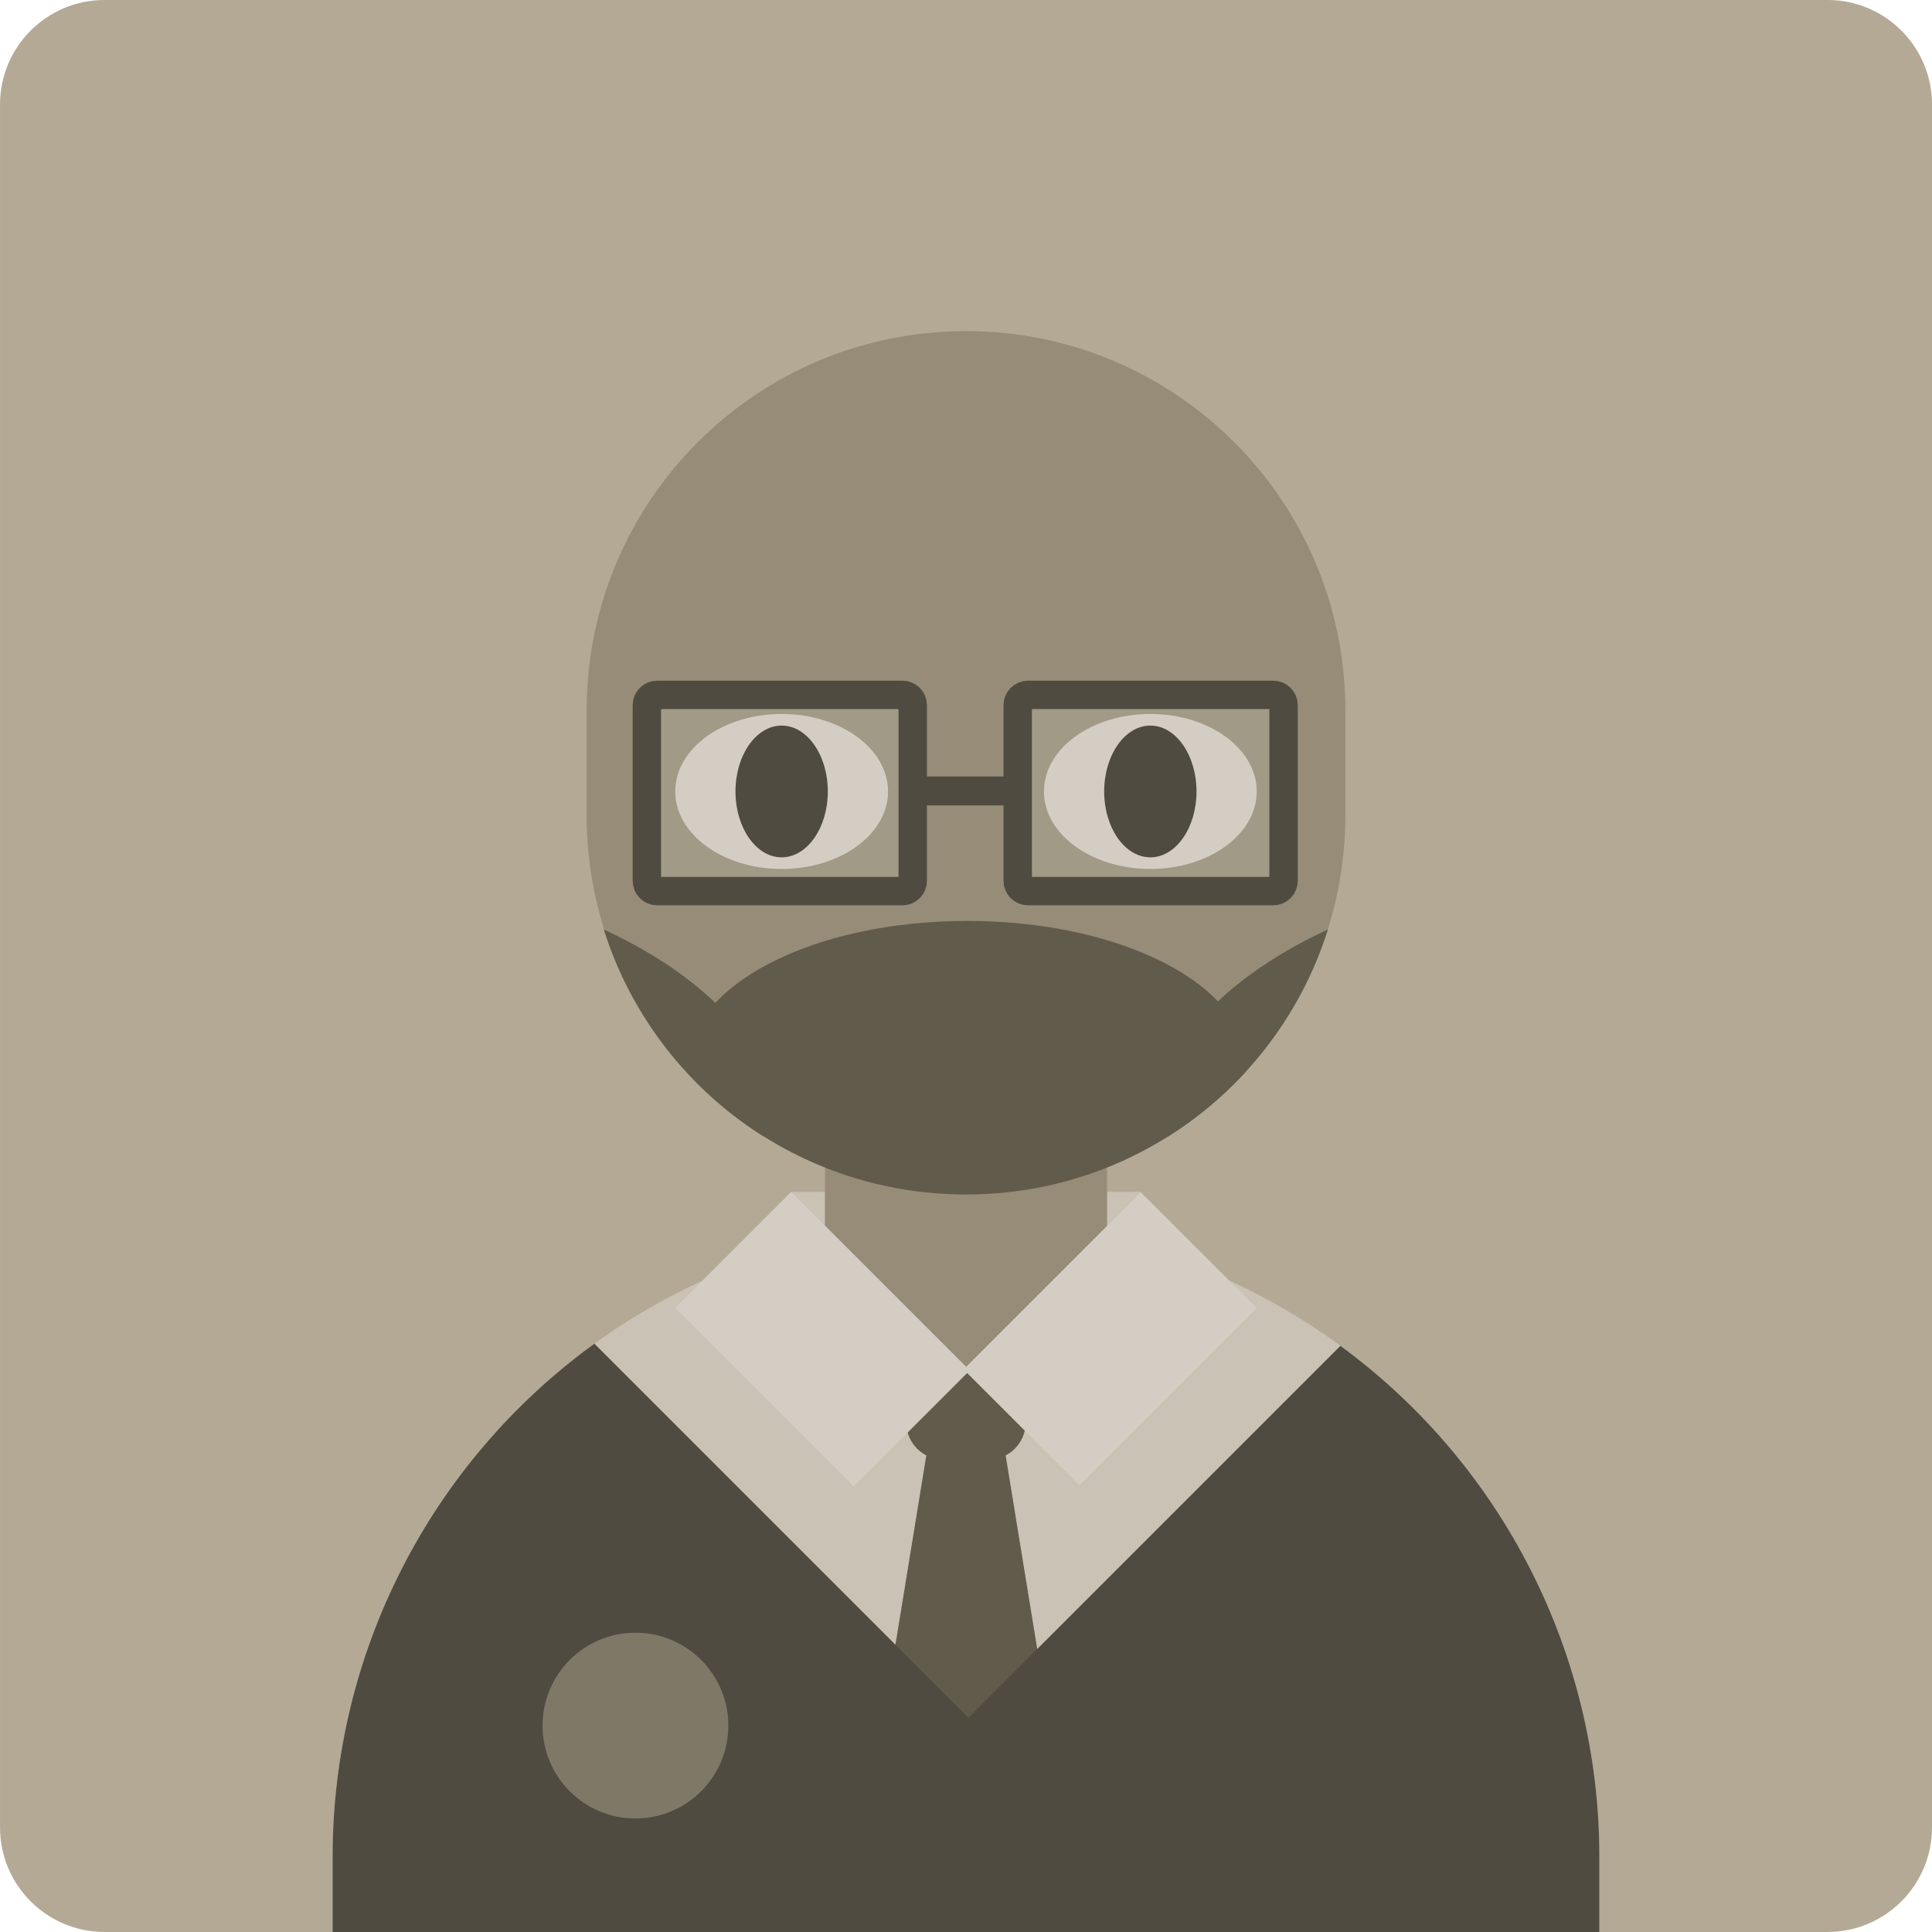
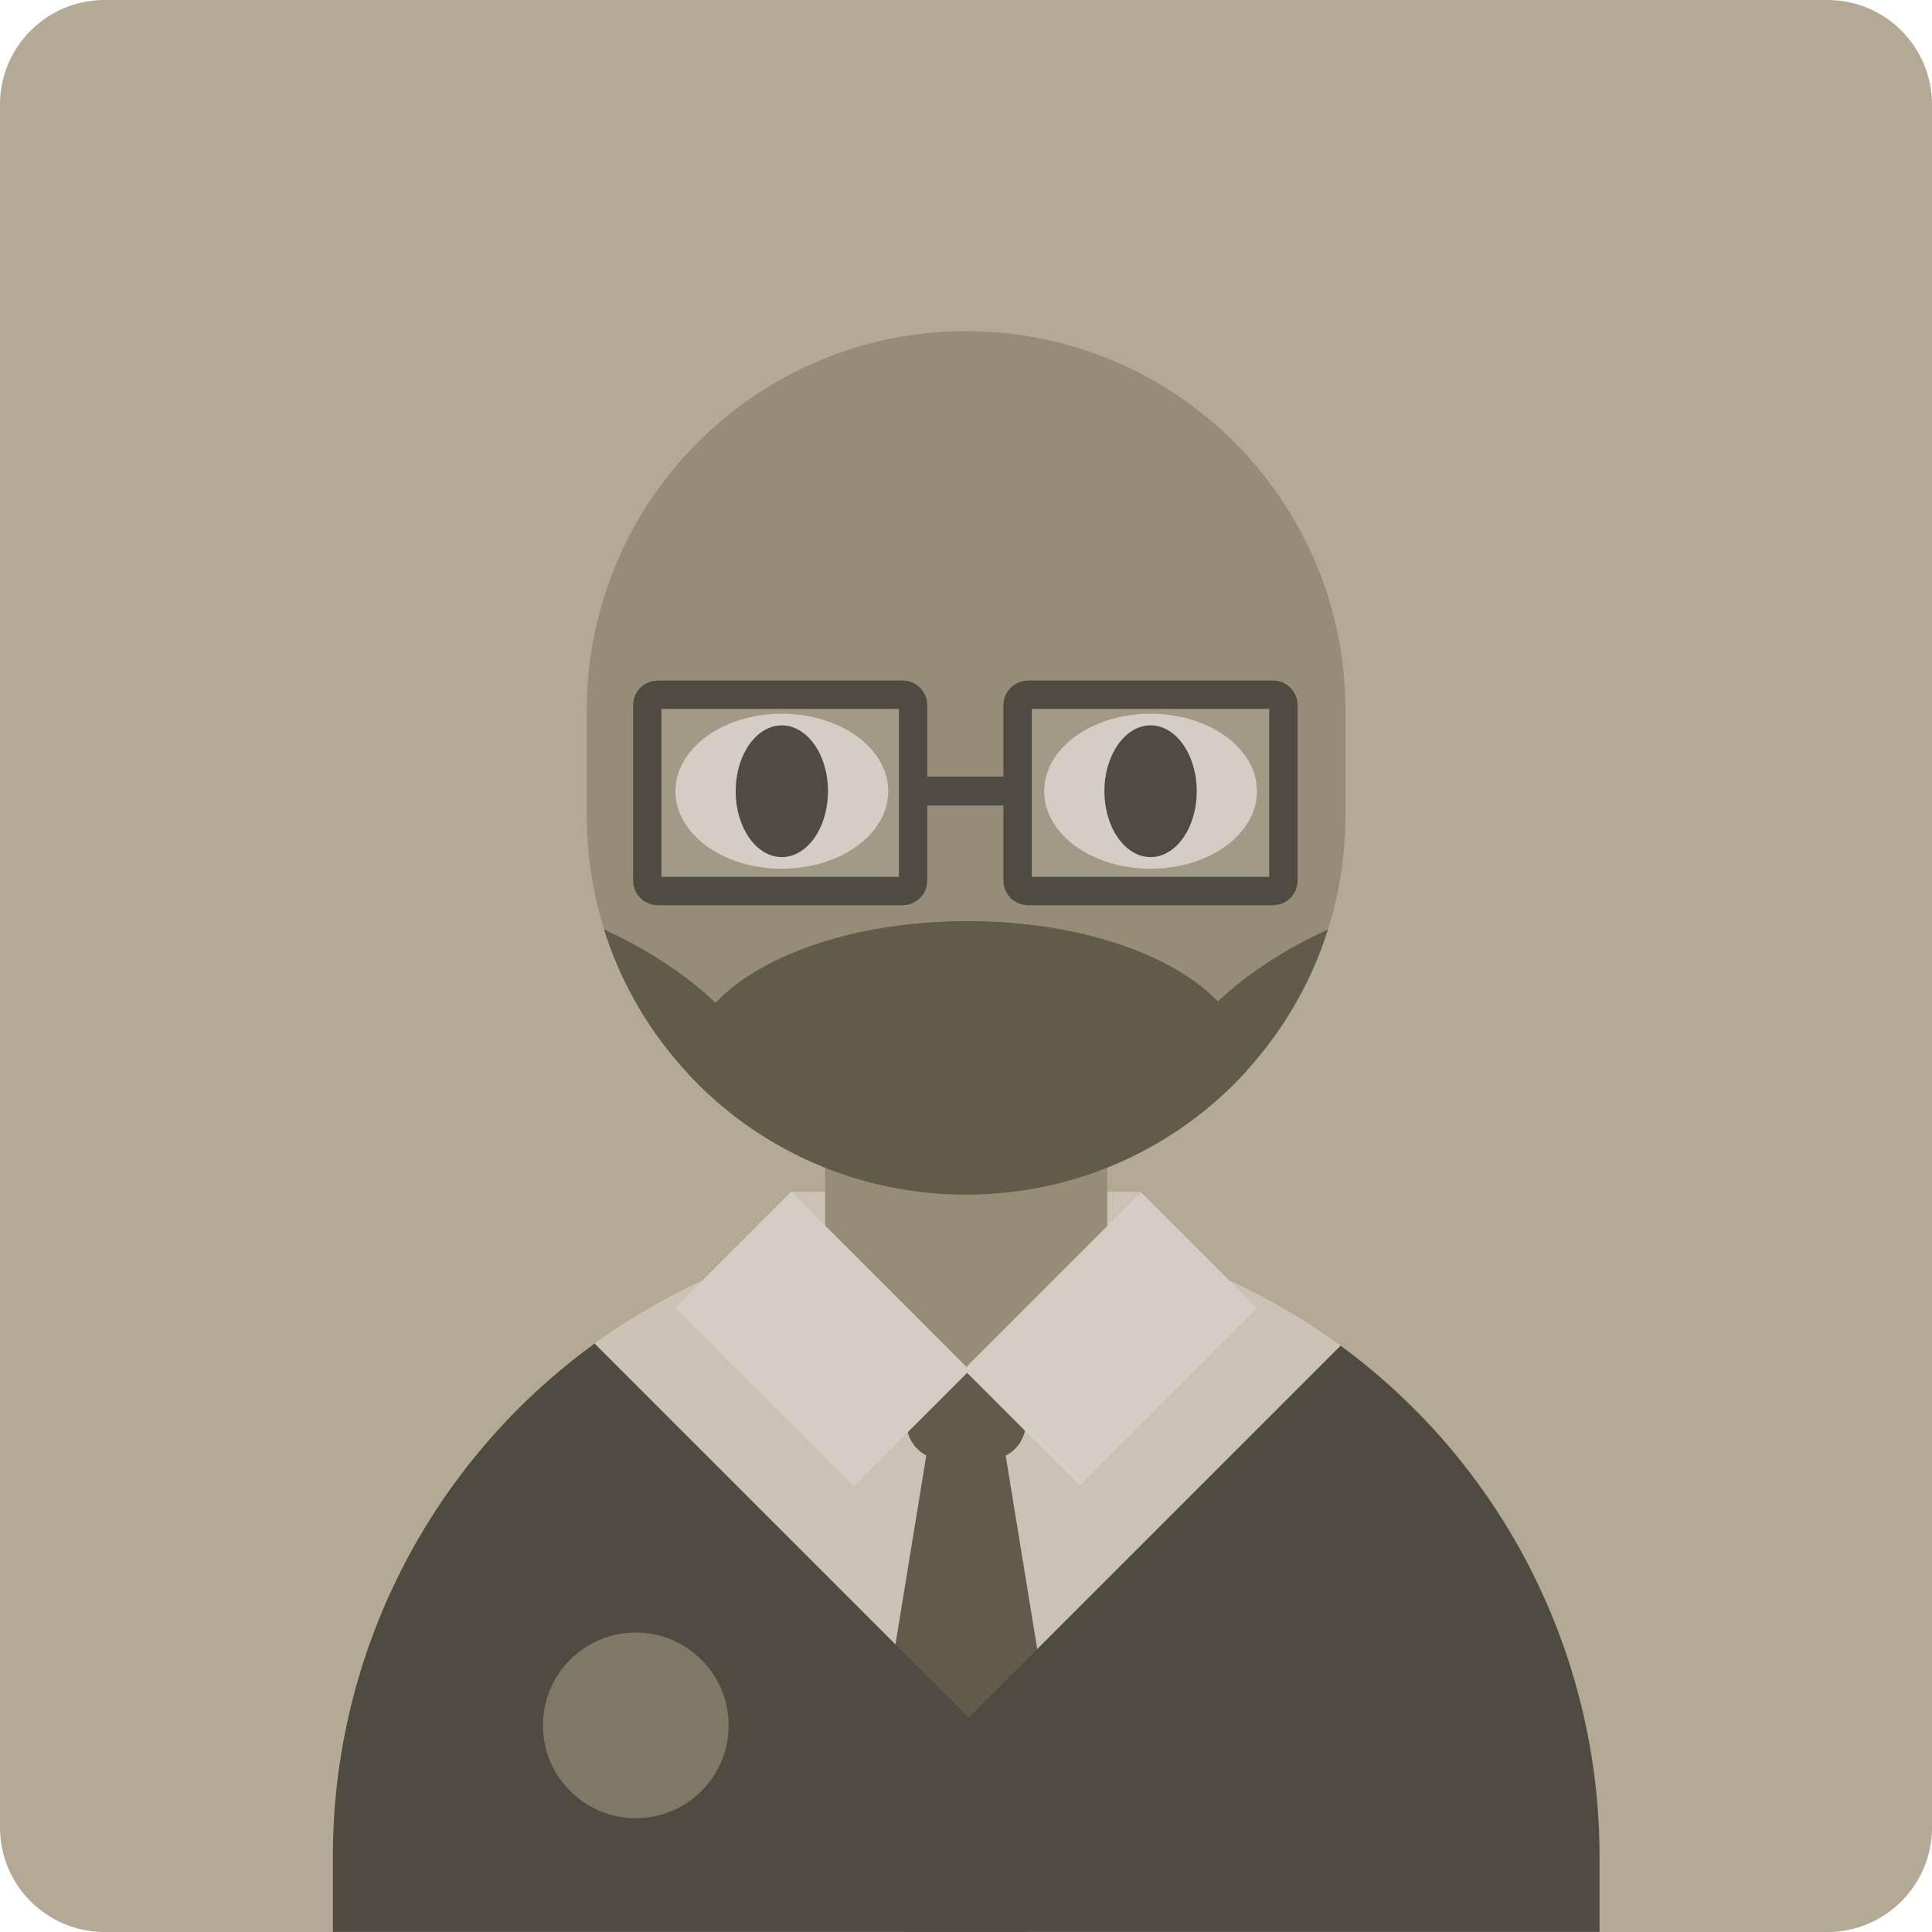
- <svg xmlns="http://www.w3.org/2000/svg" xmlns:xlink="http://www.w3.org/1999/xlink" id="svg8" version="1.1" viewBox="0 0 37.042 37.042" height="1.458in" width="1.458in">
-   <defs id="defs2">
-     <linearGradient id="7" gradientTransform="matrix(0,0,0,0,-192.3187,38.64163)">
-       <stop style="stop-color:#b3a995;stop-opacity:1;" offset="0" id="stop2624" />
+ <svg xmlns="http://www.w3.org/2000/svg" xmlns:xlink="http://www.w3.org/1999/xlink" width="1.458in" height="1.458in" version="1.1" viewBox="0 0 37.042 37.042">
+   <defs>
+     <linearGradient id="6" gradientTransform="matrix(2.9598 0 0 4.6483 -971.19 -788.49)">
+       <stop stop-color="#a19a86" offset="0" />
    </linearGradient>
-     <linearGradient id="6" gradientTransform="matrix(2.959833,0,0,4.648278,-971.1937,-788.492)">
-       <stop style="stop-color:#a19a86;stop-opacity:1;" offset="0" id="stop2980" />
+     <linearGradient id="8" gradientTransform="matrix(0 0 0 0 20.949 -188.22)">
+       <stop stop-color="#c9c2b5" offset="0" />
    </linearGradient>
-     <linearGradient id="8" gradientTransform="matrix(0,0,0,0,20.9488,-188.2151)">
-       <stop style="stop-color:#c9c2b5;stop-opacity:1;" offset="0" id="stop2972" />
+     <linearGradient id="9" gradientTransform="matrix(0 0 0 0 44.525 198.06)">
+       <stop stop-color="#d3cdc3" offset="0" />
    </linearGradient>
-     <linearGradient id="9" gradientTransform="matrix(0,0,0,0,44.5254,198.0608)">
-       <stop style="stop-color:#d3cdc3;stop-opacity:1;" offset="0" id="stop2966" />
+     <linearGradient id="2-4" gradientTransform="matrix(0 0 0 0 -123.69 -377.74)">
+       <stop stop-color="#4f4b41" offset="0" />
    </linearGradient>
-     <linearGradient id="4" gradientTransform="scale(1.336911,0.7479928)" x1="41.053" y1="37.348" x2="59.219" y2="37.348" gradientUnits="userSpaceOnUse">
-       <stop style="stop-color:#7e7867;stop-opacity:1;" offset="0" id="stop2597" />
+     <linearGradient id="linearGradient1385" x1="54.811" x2="91.853" y1="32.815" y2="32.815" gradientTransform="translate(80.381 117.34)" gradientUnits="userSpaceOnUse">
+       <stop stop-color="#b3a995" offset="0" />
    </linearGradient>
-     <linearGradient id="2" x1="-86.011" y1="-24.381" x2="-66.572" y2="-24.381" gradientUnits="userSpaceOnUse">
-       <stop style="stop-color:#4f4b41;stop-opacity:1;" offset="0" id="stop3000" />
+     <linearGradient id="4-27" x1="186.43" x2="189.99" y1="121.75" y2="121.75" gradientTransform="translate(-40.832 41.198)" gradientUnits="userSpaceOnUse">
+       <stop stop-color="#7e7867" offset="0" />
    </linearGradient>
-     <linearGradient id="6-0" x1="-86.011" y1="-24.381" x2="-78.78" y2="-24.381" gradientUnits="userSpaceOnUse">
-       <stop style="stop-color:#a19a86;stop-opacity:1;" offset="0" id="stop2980-3" />
-     </linearGradient>
-     <linearGradient id="2-4" gradientTransform="matrix(0,0,0,0,-123.6929,-377.7422)">
-       <stop style="stop-color:#4f4b41;stop-opacity:1;" offset="0" id="stop3000-6" />
-     </linearGradient>
-     <linearGradient id="4-6" gradientTransform="matrix(0,0,0,0,-114.9655,-519.4565)">
-       <stop style="stop-color:#7e7867;stop-opacity:1;" offset="0" id="stop2597-7" />
-     </linearGradient>
-     <linearGradient id="4-8" gradientTransform="matrix(1.336912,0,0,0.7479926,-20.14841,114.3486)" x1="104.709" y1="37.486" x2="122.875" y2="37.486" gradientUnits="userSpaceOnUse">
-       <stop style="stop-color:#7e7867;stop-opacity:1;" offset="0" id="stop2597-8" />
-     </linearGradient>
-     <linearGradient id="7-8" x1="177.415" y1="4.945" x2="214.456" y2="4.945" gradientUnits="userSpaceOnUse" gradientTransform="translate(-36.49428,139.4933)">
-       <stop style="stop-color:#b3a995;stop-opacity:1;" offset="0" id="stop2624-3" />
-     </linearGradient>
-     <linearGradient id="1" gradientTransform="matrix(0,0,0,0,138.2613,-799.2997)">
-       <stop style="stop-color:#413e35;stop-opacity:1;" offset="0" id="stop3006" />
-     </linearGradient>
-     <linearGradient id="4-62" gradientTransform="matrix(1.336911,0,0,0.7479929,107.2023,99.03951)" x1="41.092" y1="94.596" x2="59.259" y2="94.596" gradientUnits="userSpaceOnUse">
-       <stop style="stop-color:#7e7867;stop-opacity:1;" offset="0" id="stop2597-82" />
-     </linearGradient>
-     <linearGradient id="8-7" x1="64.6" y1="76.485" x2="65.922" y2="76.485" gradientUnits="userSpaceOnUse" gradientTransform="translate(107.2023,99.03951)">
-       <stop style="stop-color:#c9c2b5;stop-opacity:1;" offset="0" id="stop2972-5" />
-     </linearGradient>
-     <linearGradient id="8-0" x1="103.968" y1="48.521" x2="115.848" y2="48.521" gradientUnits="userSpaceOnUse" gradientTransform="translate(72.27304,90.42636)">
-       <stop style="stop-color:#c9c2b5;stop-opacity:1;" offset="0" id="stop2972-6" />
-     </linearGradient>
-     <linearGradient id="4-1" gradientTransform="matrix(1.336911,0,0,0.7479929,56.54026,111.5704)" x1="105.044" y1="93.979" x2="123.21" y2="93.979" gradientUnits="userSpaceOnUse">
-       <stop style="stop-color:#7e7867;stop-opacity:1;" offset="0" id="stop2597-0" />
-     </linearGradient>
-     <clipPath clipPathUnits="userSpaceOnUse" id="clipPath1380">
-       <rect ry="2.005" y="52.26" x="135.909" height="37.042" width="37.042" id="rect1382" style="opacity:1;vector-effect:none;fill:url(#linearGradient1384);fill-opacity:1;stroke:none;stroke-width:0.862;stroke-linecap:round;stroke-linejoin:bevel;stroke-miterlimit:4;stroke-dasharray:none;stroke-dashoffset:0;stroke-opacity:1;paint-order:normal" />
-     </clipPath>
-     <linearGradient id="3" gradientTransform="scale(3.961524,0.2524281)" x1="55.817" y1="301.759" x2="57.486" y2="301.759" gradientUnits="userSpaceOnUse">
-       <stop style="stop-color:#615b4c;stop-opacity:1;" offset="0" id="stop2994" />
-     </linearGradient>
-     <linearGradient id="3-0" gradientTransform="matrix(1.888115,1.6826517e-8,0,0.5296288,-10.46745,97.04117)" x1="102.553" y1="60.999" x2="107.574" y2="60.999" gradientUnits="userSpaceOnUse">
-       <stop style="stop-color:#615b4c;stop-opacity:1;" offset="0" id="stop2994-7" />
-     </linearGradient>
-     <linearGradient id="6-2" gradientTransform="matrix(0.9374856,0,0,1.066683,150.2499,46.36545)" x1="18.738" y1="89.937" x2="34.255" y2="89.937" gradientUnits="userSpaceOnUse">
-       <stop style="stop-color:#a19a86;stop-opacity:1;" offset="0" id="stop2980-7" />
-     </linearGradient>
-     <linearGradient id="3-6" gradientTransform="matrix(0,0,0,0,162.5692,-367.4459)">
-       <stop style="stop-color:#615b4c;stop-opacity:1;" offset="0" id="stop2994-3" />
-     </linearGradient>
-     <linearGradient id="4-2" gradientTransform="matrix(0.9374856,0,0,1.066683,-86.8965,24.61608)" x1="-79.698" y1="89.937" x2="-64.181" y2="89.937" gradientUnits="userSpaceOnUse">
-       <stop style="stop-color:#7e7867;stop-opacity:1;" offset="0" id="stop2597-5" />
-     </linearGradient>
-     <linearGradient id="6-4" gradientTransform="matrix(1.538535,0,0,0.6499691,-86.8965,24.61608)" x1="-46.42" y1="168.807" x2="-41.591" y2="168.807" gradientUnits="userSpaceOnUse">
-       <stop style="stop-color:#a19a86;stop-opacity:1;" offset="0" id="stop2980-6" />
-     </linearGradient>
-     <linearGradient id="4-4" gradientTransform="matrix(1.336912,0,0,0.7479927,29.99744,27.72746)" x1="72.605" y1="150.687" x2="90.771" y2="150.687" gradientUnits="userSpaceOnUse">
-       <stop style="stop-color:#7e7867;stop-opacity:1;" offset="0" id="stop2597-74" />
-     </linearGradient>
-     <linearGradient xlink:href="#7" id="linearGradient1385" gradientUnits="userSpaceOnUse" gradientTransform="translate(80.38125,117.3448)" x1="54.811" y1="32.815" x2="91.853" y2="32.815" />
-     <linearGradient id="4-27" x1="186.427" y1="121.746" x2="189.988" y2="121.746" gradientUnits="userSpaceOnUse" gradientTransform="translate(-40.83163,41.19757)">
-       <stop style="stop-color:#7e7867;stop-opacity:1;" offset="0" id="stop2597-6" />
-     </linearGradient>
-     <linearGradient xlink:href="#8" id="linearGradient4721" gradientTransform="matrix(1.336911,0,0,0.7479929,-40.83163,41.19757)" x1="136.435" y1="152.268" x2="154.602" y2="152.268" gradientUnits="userSpaceOnUse" />
-     <linearGradient xlink:href="#8" id="linearGradient4723" gradientTransform="matrix(1.446423,0,0,0.6913607,-40.83163,41.19757)" x1="132.184" y1="163.87" x2="136.817" y2="163.87" gradientUnits="userSpaceOnUse" />
-     <linearGradient xlink:href="#6" id="linearGradient4725" gradientTransform="matrix(1.163829,0,0,0.859233,-40.83163,41.19757)" x1="161.903" y1="120.764" x2="166.282" y2="120.764" gradientUnits="userSpaceOnUse" />
-     <linearGradient xlink:href="#6" id="linearGradient4727" gradientTransform="matrix(1.163829,0,0,0.859233,-40.83163,41.19757)" x1="168.011" y1="120.764" x2="172.391" y2="120.764" gradientUnits="userSpaceOnUse" />
-     <linearGradient xlink:href="#2-4" id="linearGradient4729" gradientTransform="matrix(1.14443,0,0,0.873797,-40.83163,41.19757)" x1="170.622" y1="118.44" x2="175.551" y2="118.44" gradientUnits="userSpaceOnUse" />
-     <linearGradient xlink:href="#2-4" id="linearGradient4731" gradientTransform="matrix(1.14443,0,0,0.873797,-40.83163,41.19757)" x1="164.409" y1="118.44" x2="169.338" y2="118.44" gradientUnits="userSpaceOnUse" />
-     <linearGradient xlink:href="#2-4" id="linearGradient4733" gradientTransform="matrix(1.467381,0,0,0.6814865,-40.83163,41.19757)" x1="124.304" y1="170.516" x2="140.855" y2="170.516" gradientUnits="userSpaceOnUse" />
-     <linearGradient xlink:href="#2-4" id="linearGradient4735" gradientTransform="matrix(1.953405,0,0,0.5119267,-40.83163,41.19757)" x1="99.019" y1="205.75" x2="100.101" y2="205.75" gradientUnits="userSpaceOnUse" />
+     <linearGradient id="linearGradient4721" x1="136.44" x2="154.6" y1="152.27" y2="152.27" gradientTransform="matrix(1.3369 0 0 .74799 -40.832 41.198)" gradientUnits="userSpaceOnUse" xlink:href="#8" />
+     <linearGradient id="linearGradient4723" x1="132.18" x2="136.82" y1="163.87" y2="163.87" gradientTransform="matrix(1.4464 0 0 .69136 -40.832 41.198)" gradientUnits="userSpaceOnUse" xlink:href="#8" />
+     <linearGradient id="linearGradient4725" x1="161.9" x2="166.28" y1="120.76" y2="120.76" gradientTransform="matrix(1.1638 0 0 .85923 -40.832 41.198)" gradientUnits="userSpaceOnUse" xlink:href="#6" />
+     <linearGradient id="linearGradient4727" x1="168.01" x2="172.39" y1="120.76" y2="120.76" gradientTransform="matrix(1.1638 0 0 .85923 -40.832 41.198)" gradientUnits="userSpaceOnUse" xlink:href="#6" />
+     <linearGradient id="linearGradient4729" x1="170.62" x2="175.55" y1="118.44" y2="118.44" gradientTransform="matrix(1.1444 0 0 .8738 -40.832 41.198)" gradientUnits="userSpaceOnUse" xlink:href="#2-4" />
+     <linearGradient id="linearGradient4731" x1="164.41" x2="169.34" y1="118.44" y2="118.44" gradientTransform="matrix(1.1444 0 0 .8738 -40.832 41.198)" gradientUnits="userSpaceOnUse" xlink:href="#2-4" />
+     <linearGradient id="linearGradient4733" x1="124.3" x2="140.86" y1="170.52" y2="170.52" gradientTransform="matrix(1.4674 0 0 .68149 -40.832 41.198)" gradientUnits="userSpaceOnUse" xlink:href="#2-4" />
+     <linearGradient id="linearGradient4735" x1="99.019" x2="100.1" y1="205.75" y2="205.75" gradientTransform="matrix(1.9534 0 0 .51193 -40.832 41.198)" gradientUnits="userSpaceOnUse" xlink:href="#2-4" />
  </defs>
-   <g id="layer2" style="display:none" transform="translate(-135.1926,-131.6394)">
-     <rect y="0" x="0" height="279.4" width="215.9" id="rect848" style="opacity:1;vector-effect:none;fill:#fcfcfc;fill-opacity:1;stroke:none;stroke-width:1.624;stroke-linecap:butt;stroke-linejoin:miter;stroke-miterlimit:4;stroke-dasharray:none;stroke-dashoffset:0;stroke-opacity:1;paint-order:markers fill stroke" />
+   <g transform="translate(-135.19 -131.64)" display="none">
+     <rect width="215.9" height="279.4" fill="#fcfcfc" style="paint-order:markers fill stroke" />
  </g>
-   <g id="layer1" transform="translate(-135.1926,-131.6394)">
-     <rect ry="2.005" y="131.639" x="135.193" height="37.042" width="37.042" id="rect1369" style="opacity:1;vector-effect:none;fill:url(#linearGradient1385);fill-opacity:1;stroke:none;stroke-width:0.862;stroke-linecap:round;stroke-linejoin:bevel;stroke-miterlimit:4;stroke-dasharray:none;stroke-dashoffset:0;stroke-opacity:1;paint-order:normal" />
-     <path id="path1373" style="font-variation-settings:normal;opacity:1;vector-effect:none;fill:url(#linearGradient4721);fill-opacity:1;stroke:none;stroke-width:0.944;stroke-linecap:round;stroke-linejoin:bevel;stroke-miterlimit:4;stroke-dasharray:none;stroke-dashoffset:0;stroke-opacity:1;paint-order:normal;stop-color:#000000;stop-opacity:1" d="m 153.741,155.093 a 12.143,12.143 0 0 0 -6.1,1.627 12.143,12.143 0 0 0 -6.071,10.517 v 1.445 h 24.287 v -1.445 a 12.143,12.143 0 0 0 -6.071,-10.517 12.143,12.143 0 0 0 -6.044,-1.627 z" />
-     <rect style="fill:url(#linearGradient4723);stroke-width:5.334;stroke-opacity:0.02;paint-order:markers fill stroke;stop-color:#000000" id="rect1370" width="6.702" height="3.203" x="150.363" y="154.491" />
-     <path id="rect1363" style="opacity:1;vector-effect:none;fill:#615b4c;fill-opacity:1;stroke:none;stroke-width:0.862;stroke-linecap:round;stroke-linejoin:bevel;stroke-miterlimit:4;stroke-dasharray:none;stroke-dashoffset:0;stroke-opacity:1;paint-order:normal" d="m 153.713,154.881 -1.66,10.181 0.47,3.618 h 2.381 l 0.47,-3.618 z" />
-     <rect style="font-variation-settings:normal;opacity:1;vector-effect:none;fill:#968c77;fill-opacity:1;stroke:none;stroke-width:0.944;stroke-linecap:round;stroke-linejoin:bevel;stroke-miterlimit:4;stroke-dasharray:none;stroke-dashoffset:0;stroke-opacity:1;paint-order:normal;stop-color:#000000;stop-opacity:1" id="rect1375" width="5.409" height="7.765" x="151.009" y="150.423" ry="2.704" />
-     <rect style="font-variation-settings:normal;opacity:1;vector-effect:none;fill:#968c77;fill-opacity:1;stroke:none;stroke-width:0.944;stroke-linecap:round;stroke-linejoin:bevel;stroke-miterlimit:4;stroke-dasharray:none;stroke-dashoffset:0;stroke-opacity:1;paint-order:normal;stop-color:#000000;stop-opacity:1" id="rect1371" width="14.547" height="16.552" x="146.44" y="137.988" ry="7.273" />
-     <rect style="fill:url(#linearGradient4725);stroke:none;stroke-width:0.544;stroke-linecap:round;stroke-linejoin:round;stroke-miterlimit:4;stroke-dasharray:none;stop-color:#000000" id="rect1418" width="5.097" height="3.763" x="147.595" y="144.962" ry="0.197" />
-     <ellipse style="font-variation-settings:normal;vector-effect:none;fill:#d3cdc3;fill-opacity:1;stroke:none;stroke-width:1.027;stroke-linecap:round;stroke-linejoin:bevel;stroke-miterlimit:4;stroke-dasharray:none;stroke-dashoffset:0;stroke-opacity:1;paint-order:normal;stop-color:#000000" id="ellipse1377" cx="150.179" cy="146.814" rx="2.04" ry="1.486" />
-     <ellipse style="font-variation-settings:normal;vector-effect:none;fill:#4f4b41;fill-opacity:1;stroke:none;stroke-width:1.176;stroke-linecap:round;stroke-linejoin:bevel;stroke-miterlimit:4;stroke-dasharray:none;stroke-dashoffset:0;stroke-opacity:1;paint-order:normal;stop-color:#000000" id="ellipse1379" cx="150.179" cy="146.814" rx="0.885" ry="1.263" />
-     <rect style="fill:url(#linearGradient4727);stroke:none;stroke-width:0.544;stroke-linecap:round;stroke-linejoin:round;stroke-miterlimit:4;stroke-dasharray:none;stop-color:#000000" id="rect1420" width="5.097" height="3.763" x="154.705" y="144.962" ry="0.197" />
-     <ellipse style="font-variation-settings:normal;vector-effect:none;fill:#d3cdc3;fill-opacity:1;stroke:none;stroke-width:1.027;stroke-linecap:round;stroke-linejoin:bevel;stroke-miterlimit:4;stroke-dasharray:none;stroke-dashoffset:0;stroke-opacity:1;paint-order:normal;stop-color:#000000" id="ellipse1381" cx="157.248" cy="146.814" rx="2.04" ry="1.486" />
-     <rect style="fill:none;stroke:url(#linearGradient4729);stroke-width:0.544;stroke-linecap:round;stroke-linejoin:round;stroke-miterlimit:4;stroke-dasharray:none;stop-color:#000000" id="rect1422" width="5.097" height="3.763" x="154.705" y="144.962" ry="0.197" />
-     <ellipse style="font-variation-settings:normal;opacity:1;vector-effect:none;fill:#4f4b41;fill-opacity:1;stroke:none;stroke-width:1.176;stroke-linecap:round;stroke-linejoin:bevel;stroke-miterlimit:4;stroke-dasharray:none;stroke-dashoffset:0;stroke-opacity:1;paint-order:normal;stop-color:#000000;stop-opacity:1" id="ellipse1383" cx="157.248" cy="146.814" rx="0.885" ry="1.263" />
-     <path id="path1394" style="fill:#615b4c;fill-opacity:1;stroke:none;stroke-width:0.544;stroke-linecap:round;stroke-linejoin:round;stroke-miterlimit:4;stroke-dasharray:none;stop-color:#000000" d="m 153.741,149.296 a 5.354,2.764 0 0 0 -5.355,2.764 5.354,2.764 0 0 0 0.011,0.179 c 1.326,1.417 3.213,2.302 5.315,2.302 2.135,0 4.049,-0.911 5.377,-2.367 a 5.354,2.764 0 0 0 0.005,-0.114 5.354,2.764 0 0 0 -5.354,-2.764 z" />
-     <path id="path1407" style="fill:#615b4c;fill-opacity:1;stroke:none;stroke-width:0.544;stroke-linecap:round;stroke-linejoin:round;stroke-miterlimit:4;stroke-dasharray:none;stop-color:#000000" d="m 160.651,149.462 a 2.764,5.354 72.091 0 0 -3.122,3.839 2.764,5.354 72.091 0 0 0.051,0.132 c 1.447,-0.906 2.548,-2.307 3.071,-3.97 z" />
-     <path id="path1413" style="fill:#615b4c;fill-opacity:1;stroke:none;stroke-width:0.544;stroke-linecap:round;stroke-linejoin:round;stroke-miterlimit:4;stroke-dasharray:none;stop-color:#000000" d="m 146.77,149.462 a 5.354,2.764 17.909 0 1 3.122,3.839 5.354,2.764 17.909 0 1 -0.051,0.132 c -1.447,-0.906 -2.548,-2.307 -3.071,-3.97 z" />
-     <rect style="fill:none;stroke:url(#linearGradient4731);stroke-width:0.544;stroke-linecap:round;stroke-linejoin:round;stroke-miterlimit:4;stroke-dasharray:none;stop-color:#000000" id="rect1416" width="5.097" height="3.763" x="147.595" y="144.962" ry="0.197" />
-     <path id="path1450" style="font-variation-settings:normal;opacity:1;vector-effect:none;fill:url(#linearGradient4733);fill-opacity:1;stroke:none;stroke-width:0.944;stroke-linecap:round;stroke-linejoin:bevel;stroke-miterlimit:4;stroke-dasharray:none;stroke-dashoffset:0;stroke-opacity:1;paint-order:normal;stop-color:#000000;stop-opacity:1" d="m 146.589,157.402 a 12.143,12.143 0 0 0 -5.019,9.835 v 1.445 h 24.287 v -1.445 a 12.143,12.143 0 0 0 -4.965,-9.794 l -7.131,7.131 z" />
-     <rect style="fill:url(#linearGradient4735);stroke-width:0.544;stroke-linecap:round;stroke-linejoin:bevel;stop-color:#000000" id="rect1343" width="2.113" height="0.554" x="152.593" y="146.527" />
-     <rect style="fill:#615b4c;fill-opacity:1;stroke:none;stroke-width:0.544;stroke-linecap:round;stroke-linejoin:bevel;stop-color:#000000" id="rect1355" width="2.288" height="1.696" x="152.569" y="157.926" ry="0.707" />
-     <rect style="fill:#d3cdc3;stroke-width:5.324;stroke-opacity:0.02;paint-order:markers fill stroke;stop-color:#000000;fill-opacity:1;stroke:url(#9)" id="rect1374" width="4.805" height="3.144" x="-1.815" y="220.307" transform="matrix(-0.7071068,0.7071068,0.7071068,0.7071068,0,0)" />
-     <rect style="fill:#d3cdc3;stroke-width:5.324;stroke-opacity:0.02;paint-order:markers fill stroke;stop-color:#000000;fill-opacity:1;stroke:url(#9)" id="rect1372" width="4.841" height="3.144" x="215.564" y="2.919" transform="rotate(45)" />
-     <circle style="fill:url(#4-27);stroke-width:0.544;stroke-linecap:round;stroke-linejoin:bevel;stop-color:#000000" id="path1378" cx="147.376" cy="164.724" r="1.781" />
+   <g transform="translate(-135.19 -131.64)">
+     <rect x="135.19" y="131.64" width="37.042" height="37.042" ry="2.005" fill="url(#linearGradient1385)" style="paint-order:normal" />
+     <path d="m153.74 155.09a12.143 12.143 0 0 0-6.1 1.627 12.143 12.143 0 0 0-6.072 10.517v1.445h24.287v-1.445a12.143 12.143 0 0 0-6.072-10.517 12.143 12.143 0 0 0-6.044-1.627z" fill="url(#linearGradient4721)" stop-color="#000000" style="font-variation-settings:normal;paint-order:normal" />
+     <rect x="150.36" y="154.49" width="6.702" height="3.203" fill="url(#linearGradient4723)" stop-color="#000000" stroke-opacity=".02" stroke-width="5.334" style="paint-order:markers fill stroke" />
+     <g>
+       <path d="m153.71 154.88-1.66 10.181 0.47 3.618h2.381l0.47-3.618z" fill="#615b4c" style="paint-order:normal" />
+       <rect x="151.01" y="150.42" width="5.409" height="7.765" ry="2.704" fill="#968c77" stop-color="#000000" style="font-variation-settings:normal;paint-order:normal" />
+       <rect x="146.44" y="137.99" width="14.547" height="16.552" ry="7.273" fill="#968c77" stop-color="#000000" style="font-variation-settings:normal;paint-order:normal" />
+     </g>
+     <rect x="147.6" y="144.96" width="5.097" height="3.763" ry=".197" fill="url(#linearGradient4725)" stop-color="#000000" />
+     <ellipse cx="150.18" cy="146.81" rx="2.04" ry="1.486" fill="#d3cdc3" stop-color="#000000" style="font-variation-settings:normal;paint-order:normal" />
+     <ellipse cx="150.18" cy="146.81" rx=".885" ry="1.263" fill="#4f4b41" stop-color="#000000" style="font-variation-settings:normal;paint-order:normal" />
+     <rect x="154.7" y="144.96" width="5.097" height="3.763" ry=".197" fill="url(#linearGradient4727)" stop-color="#000000" />
+     <ellipse cx="157.25" cy="146.81" rx="2.04" ry="1.486" fill="#d3cdc3" stop-color="#000000" style="font-variation-settings:normal;paint-order:normal" />
+     <rect x="154.7" y="144.96" width="5.097" height="3.763" ry=".197" fill="none" stop-color="#000000" stroke="url(#linearGradient4729)" stroke-linecap="round" stroke-linejoin="round" stroke-width=".544" />
+     <ellipse cx="157.25" cy="146.81" rx=".885" ry="1.263" fill="#4f4b41" stop-color="#000000" style="font-variation-settings:normal;paint-order:normal" />
+     <g fill="#615b4c">
+       <path d="m153.74 149.3a5.354 2.764 0 0 0-5.355 2.764 5.354 2.764 0 0 0 0.011 0.179c1.325 1.417 3.213 2.302 5.315 2.302 2.135 0 4.049-0.911 5.377-2.367a5.354 2.764 0 0 0 5e-3 -0.114 5.354 2.764 0 0 0-5.354-2.764z" stop-color="#000000" />
+       <path d="m160.65 149.46a2.764 5.354 72.091 0 0-3.122 3.838 2.764 5.354 72.091 0 0 0.051 0.132c1.447-0.906 2.548-2.307 3.071-3.97z" stop-color="#000000" />
+       <path d="m146.77 149.46a5.354 2.764 17.909 0 1 3.122 3.838 5.354 2.764 17.909 0 1-0.051 0.132c-1.447-0.906-2.548-2.307-3.071-3.97z" stop-color="#000000" />
+     </g>
+     <rect x="147.6" y="144.96" width="5.097" height="3.763" ry=".197" fill="none" stop-color="#000000" stroke="url(#linearGradient4731)" stroke-linecap="round" stroke-linejoin="round" stroke-width=".544" />
+     <path d="m146.59 157.4a12.143 12.143 0 0 0-5.019 9.835v1.445h24.287v-1.445a12.143 12.143 0 0 0-4.965-9.794l-7.131 7.131z" fill="url(#linearGradient4733)" stop-color="#000000" style="font-variation-settings:normal;paint-order:normal" />
+     <rect x="152.59" y="146.53" width="2.113" height=".554" fill="url(#linearGradient4735)" stop-color="#000000" stroke-linecap="round" stroke-linejoin="bevel" stroke-width=".544" />
+     <g>
+       <rect x="152.57" y="157.93" width="2.288" height="1.696" ry=".707" fill="#615b4c" stop-color="#000000" />
+       <rect transform="matrix(-.70711 .70711 .70711 .70711 0 0)" x="-1.815" y="220.31" width="4.805" height="3.144" fill="#d3cdc3" stop-color="#000000" stroke="url(#9)" stroke-opacity=".02" stroke-width="5.324" style="paint-order:markers fill stroke" />
+       <rect transform="rotate(45)" x="215.56" y="2.919" width="4.841" height="3.144" fill="#d3cdc3" stop-color="#000000" stroke="url(#9)" stroke-opacity=".02" stroke-width="5.324" style="paint-order:markers fill stroke" />
+     </g>
+     <circle cx="147.38" cy="164.72" r="1.78" fill="url(#4-27)" stop-color="#000000" stroke-linecap="round" stroke-linejoin="bevel" stroke-width=".544" />
  </g>
</svg>
